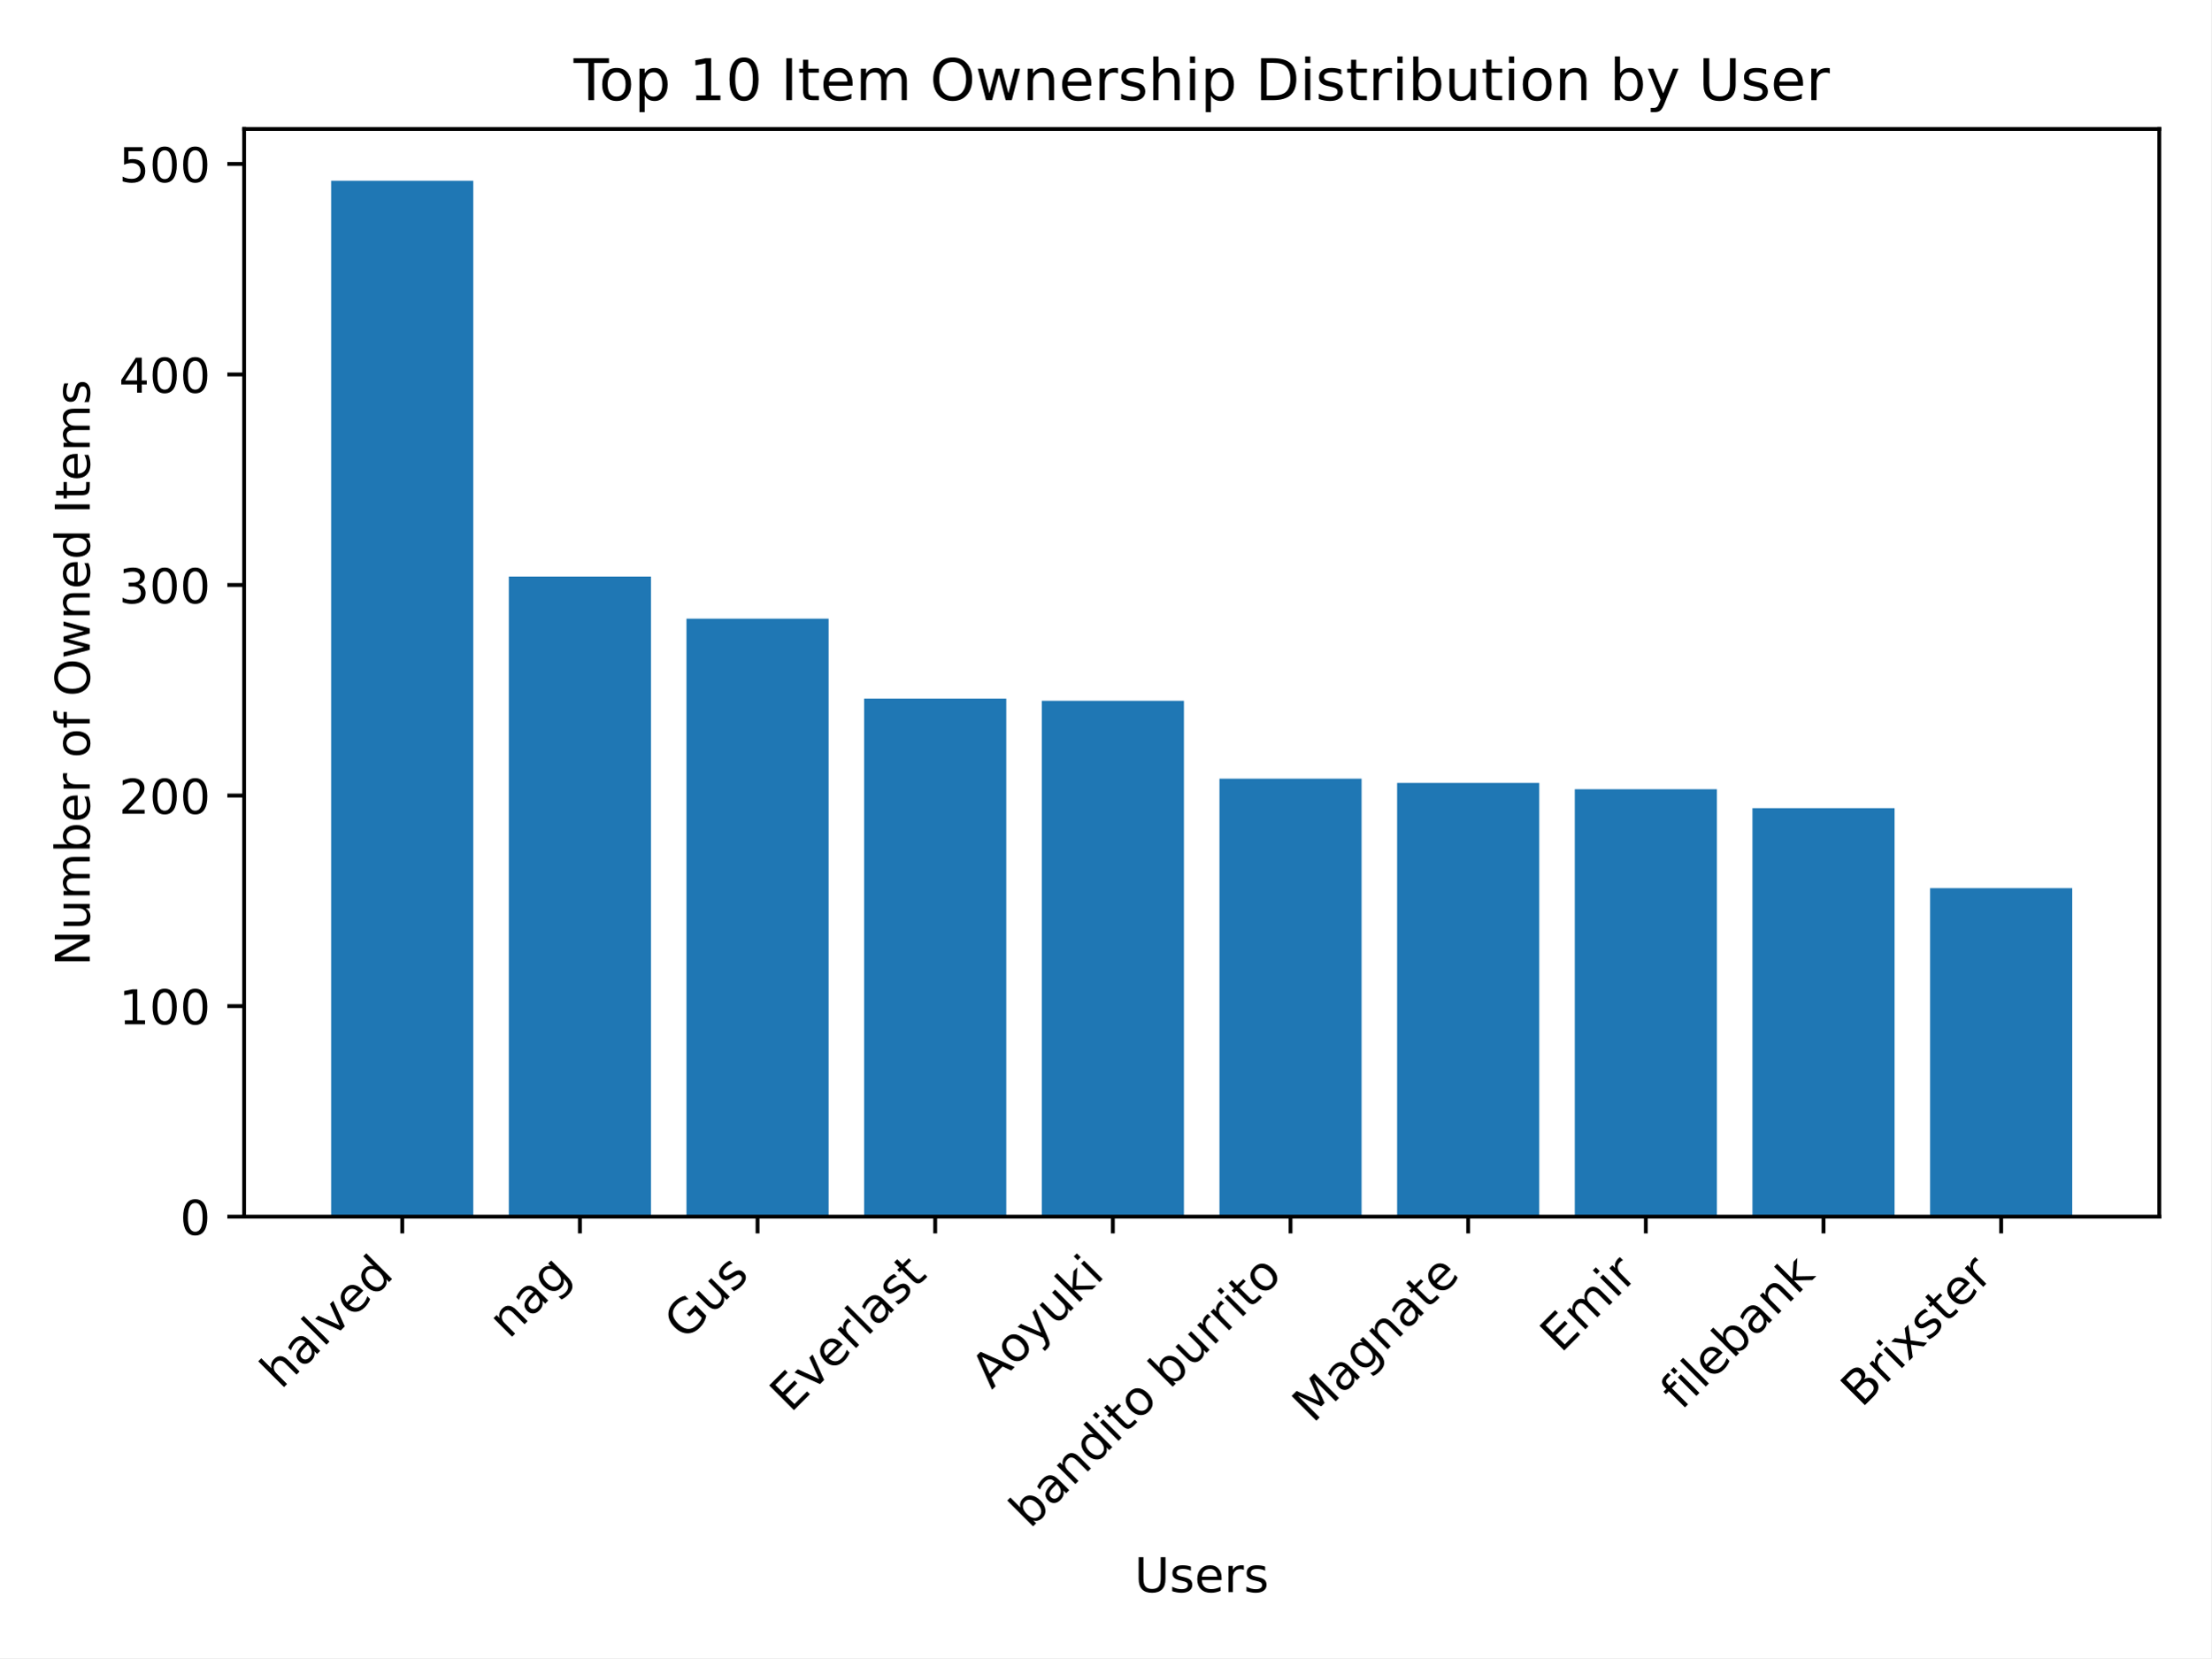
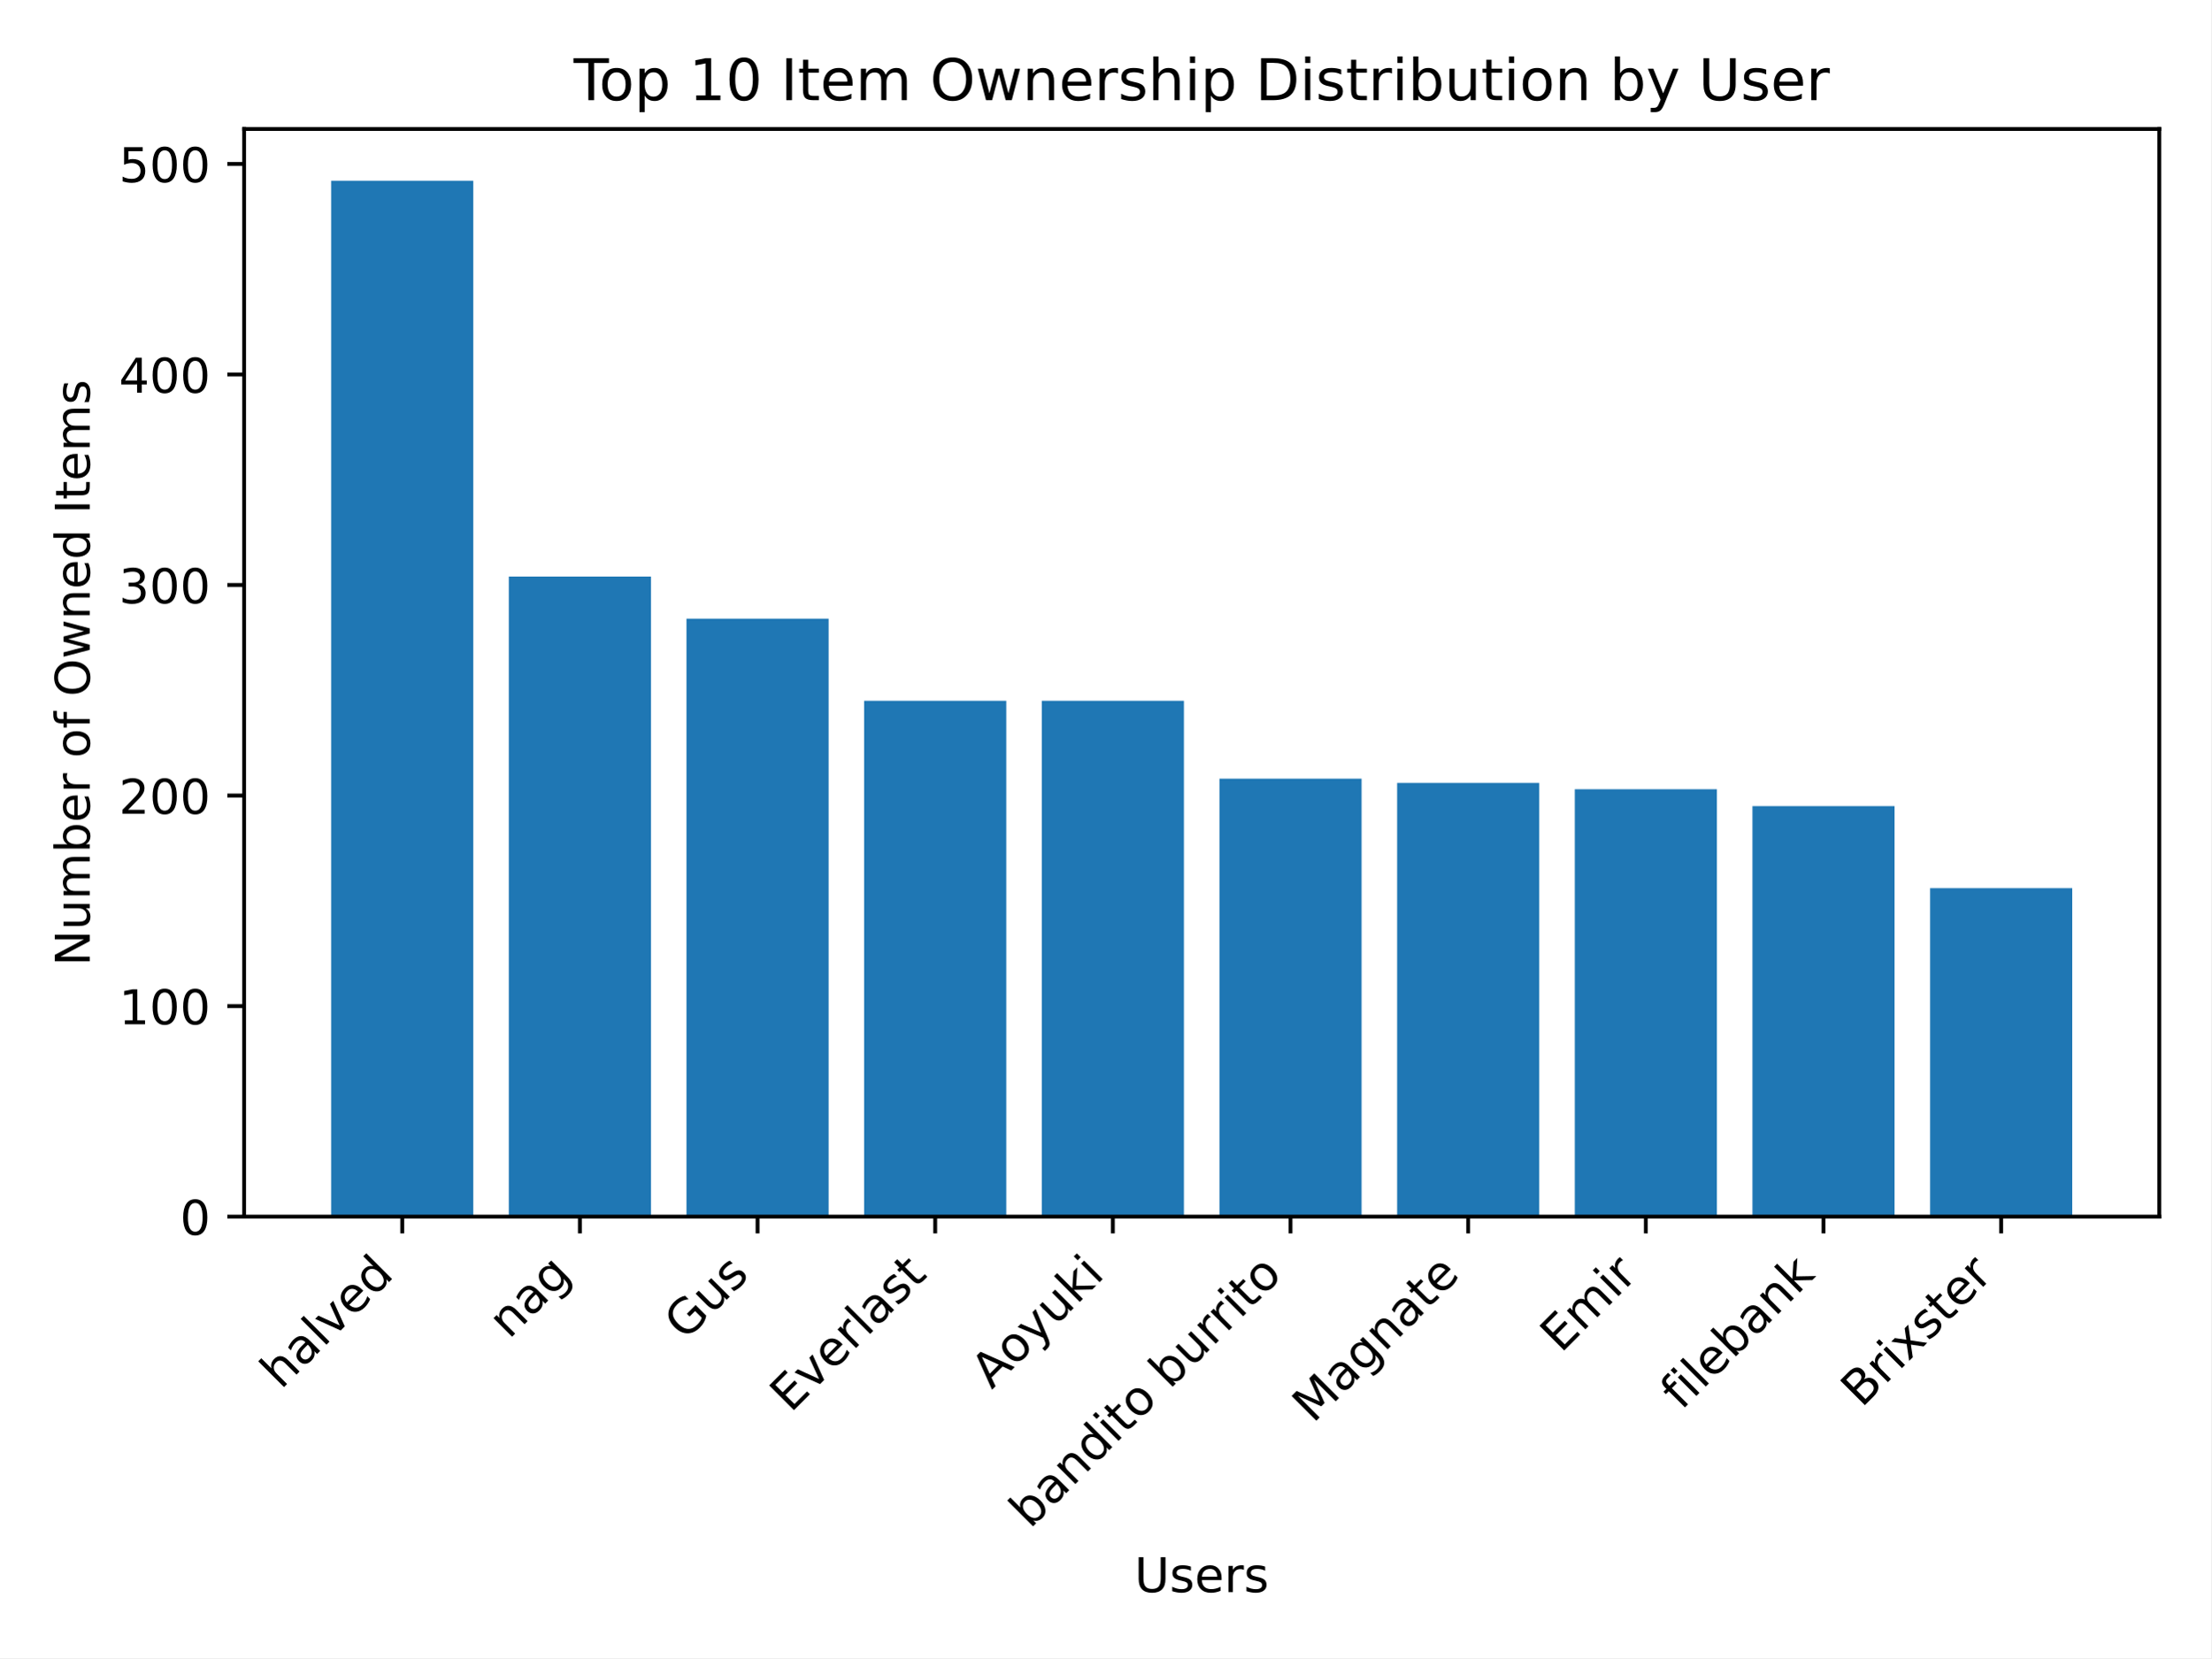
<svg xmlns="http://www.w3.org/2000/svg" xmlns:xlink="http://www.w3.org/1999/xlink" width="460.8pt" height="345.6pt" viewBox="0 0 460.8 345.6" version="1.1">
  <defs>
    <style type="text/css">*{stroke-linejoin: round; stroke-linecap: butt}</style>
  </defs>
  <g id="figure_1">
    <g id="patch_1">
      <path d="M 0 345.6  L 460.8 345.6  L 460.8 0  L 0 0  z " style="fill: #ffffff" />
    </g>
    <g id="axes_1">
      <g id="patch_2">
        <path d="M 50.87 253.581  L 450 253.581  L 450 26.88  L 50.87 26.88  z " style="fill: #ffffff" />
      </g>
      <g id="patch_3">
-         <path d="M 69.012 253.581  L 98.632 253.581  L 98.632 37.675  L 69.012 37.675  z " clip-path="url(#p1b570b63b9)" style="fill: #1f77b4" />
+         <path d="M 69.012 253.581  L 98.632 253.581  L 98.632 37.675  L 69.012 37.675  z " clip-path="url(#pd3a3ca90ad)" style="fill: #1f77b4" />
      </g>
      <g id="patch_4">
-         <path d="M 106.037 253.581  L 135.657 253.581  L 135.657 120.176  L 106.037 120.176  z " clip-path="url(#p1b570b63b9)" style="fill: #1f77b4" />
+         <path d="M 106.037 253.581  L 135.657 253.581  L 135.657 120.176  L 106.037 120.176  z " clip-path="url(#pd3a3ca90ad)" style="fill: #1f77b4" />
      </g>
      <g id="patch_5">
-         <path d="M 143.062 253.581  L 172.682 253.581  L 172.682 128.952  L 143.062 128.952  z " clip-path="url(#p1b570b63b9)" style="fill: #1f77b4" />
+         <path d="M 143.062 253.581  L 172.682 253.581  L 172.682 128.952  L 143.062 128.952  z " clip-path="url(#pd3a3ca90ad)" style="fill: #1f77b4" />
      </g>
      <g id="patch_6">
-         <path d="M 180.087 253.581  L 209.707 253.581  L 209.707 145.628  L 180.087 145.628  z " clip-path="url(#p1b570b63b9)" style="fill: #1f77b4" />
+         <path d="M 180.087 253.581  L 209.707 253.581  L 209.707 146.067  L 180.087 146.067  z " clip-path="url(#pd3a3ca90ad)" style="fill: #1f77b4" />
      </g>
      <g id="patch_7">
-         <path d="M 217.112 253.581  L 246.732 253.581  L 246.732 146.067  L 217.112 146.067  z " clip-path="url(#p1b570b63b9)" style="fill: #1f77b4" />
+         <path d="M 217.112 253.581  L 246.732 253.581  L 246.732 146.067  L 217.112 146.067  z " clip-path="url(#pd3a3ca90ad)" style="fill: #1f77b4" />
      </g>
      <g id="patch_8">
-         <path d="M 254.138 253.581  L 283.758 253.581  L 283.758 162.304  L 254.138 162.304  z " clip-path="url(#p1b570b63b9)" style="fill: #1f77b4" />
+         <path d="M 254.138 253.581  L 283.758 253.581  L 283.758 162.304  L 254.138 162.304  z " clip-path="url(#pd3a3ca90ad)" style="fill: #1f77b4" />
      </g>
      <g id="patch_9">
-         <path d="M 291.163 253.581  L 320.783 253.581  L 320.783 163.181  L 291.163 163.181  z " clip-path="url(#p1b570b63b9)" style="fill: #1f77b4" />
+         <path d="M 291.163 253.581  L 320.783 253.581  L 320.783 163.181  L 291.163 163.181  z " clip-path="url(#pd3a3ca90ad)" style="fill: #1f77b4" />
      </g>
      <g id="patch_10">
-         <path d="M 328.188 253.581  L 357.808 253.581  L 357.808 164.498  L 328.188 164.498  z " clip-path="url(#p1b570b63b9)" style="fill: #1f77b4" />
+         <path d="M 328.188 253.581  L 357.808 253.581  L 357.808 164.498  L 328.188 164.498  z " clip-path="url(#pd3a3ca90ad)" style="fill: #1f77b4" />
      </g>
      <g id="patch_11">
-         <path d="M 365.213 253.581  L 394.833 253.581  L 394.833 168.447  L 365.213 168.447  z " clip-path="url(#p1b570b63b9)" style="fill: #1f77b4" />
+         <path d="M 365.213 253.581  L 394.833 253.581  L 394.833 168.008  L 365.213 168.008  z " clip-path="url(#pd3a3ca90ad)" style="fill: #1f77b4" />
      </g>
      <g id="patch_12">
-         <path d="M 402.238 253.581  L 431.858 253.581  L 431.858 185.123  L 402.238 185.123  z " clip-path="url(#p1b570b63b9)" style="fill: #1f77b4" />
+         <path d="M 402.238 253.581  L 431.858 253.581  L 431.858 185.123  L 402.238 185.123  z " clip-path="url(#pd3a3ca90ad)" style="fill: #1f77b4" />
      </g>
      <g id="matplotlib.axis_1">
        <g id="xtick_1">
          <g id="line2d_1">
            <defs>
-               <path id="m30d36af992" d="M 0 0  L 0 3.5  " style="stroke: #000000; stroke-width: 0.8" />
+               <path id="m5a62464aec" d="M 0 0  L 0 3.5  " style="stroke: #000000; stroke-width: 0.8" />
            </defs>
            <g>
-               <use xlink:href="#m30d36af992" x="83.822" y="253.581" style="stroke: #000000; stroke-width: 0.8" />
+               <use xlink:href="#m5a62464aec" x="83.822" y="253.581" style="stroke: #000000; stroke-width: 0.8" />
            </g>
          </g>
          <g id="text_1">
            <g transform="translate(58.54764 289.7576) rotate(-45) scale(0.1 -0.1)">
              <defs>
                <path id="DejaVuSans-68" d="M 3513 2113  L 3513 0  L 2938 0  L 2938 2094  Q 2938 2591 2744 2837  Q 2550 3084 2163 3084  Q 1697 3084 1428 2787  Q 1159 2491 1159 1978  L 1159 0  L 581 0  L 581 4863  L 1159 4863  L 1159 2956  Q 1366 3272 1645 3428  Q 1925 3584 2291 3584  Q 2894 3584 3203 3211  Q 3513 2838 3513 2113  z " transform="scale(0.015625)" />
                <path id="DejaVuSans-61" d="M 2194 1759  Q 1497 1759 1228 1600  Q 959 1441 959 1056  Q 959 750 1161 570  Q 1363 391 1709 391  Q 2188 391 2477 730  Q 2766 1069 2766 1631  L 2766 1759  L 2194 1759  z M 3341 1997  L 3341 0  L 2766 0  L 2766 531  Q 2569 213 2275 61  Q 1981 -91 1556 -91  Q 1019 -91 701 211  Q 384 513 384 1019  Q 384 1609 779 1909  Q 1175 2209 1959 2209  L 2766 2209  L 2766 2266  Q 2766 2663 2505 2880  Q 2244 3097 1772 3097  Q 1472 3097 1187 3025  Q 903 2953 641 2809  L 641 3341  Q 956 3463 1253 3523  Q 1550 3584 1831 3584  Q 2591 3584 2966 3190  Q 3341 2797 3341 1997  z " transform="scale(0.015625)" />
                <path id="DejaVuSans-6c" d="M 603 4863  L 1178 4863  L 1178 0  L 603 0  L 603 4863  z " transform="scale(0.015625)" />
                <path id="DejaVuSans-76" d="M 191 3500  L 800 3500  L 1894 563  L 2988 3500  L 3597 3500  L 2284 0  L 1503 0  L 191 3500  z " transform="scale(0.015625)" />
                <path id="DejaVuSans-65" d="M 3597 1894  L 3597 1613  L 953 1613  Q 991 1019 1311 708  Q 1631 397 2203 397  Q 2534 397 2845 478  Q 3156 559 3463 722  L 3463 178  Q 3153 47 2828 -22  Q 2503 -91 2169 -91  Q 1331 -91 842 396  Q 353 884 353 1716  Q 353 2575 817 3079  Q 1281 3584 2069 3584  Q 2775 3584 3186 3129  Q 3597 2675 3597 1894  z M 3022 2063  Q 3016 2534 2758 2815  Q 2500 3097 2075 3097  Q 1594 3097 1305 2825  Q 1016 2553 972 2059  L 3022 2063  z " transform="scale(0.015625)" />
                <path id="DejaVuSans-64" d="M 2906 2969  L 2906 4863  L 3481 4863  L 3481 0  L 2906 0  L 2906 525  Q 2725 213 2448 61  Q 2172 -91 1784 -91  Q 1150 -91 751 415  Q 353 922 353 1747  Q 353 2572 751 3078  Q 1150 3584 1784 3584  Q 2172 3584 2448 3432  Q 2725 3281 2906 2969  z M 947 1747  Q 947 1113 1208 752  Q 1469 391 1925 391  Q 2381 391 2643 752  Q 2906 1113 2906 1747  Q 2906 2381 2643 2742  Q 2381 3103 1925 3103  Q 1469 3103 1208 2742  Q 947 2381 947 1747  z " transform="scale(0.015625)" />
              </defs>
              <use xlink:href="#DejaVuSans-68" />
              <use xlink:href="#DejaVuSans-61" transform="translate(63.37891 0)" />
              <use xlink:href="#DejaVuSans-6c" transform="translate(124.6582 0)" />
              <use xlink:href="#DejaVuSans-76" transform="translate(152.4414 0)" />
              <use xlink:href="#DejaVuSans-65" transform="translate(211.6211 0)" />
              <use xlink:href="#DejaVuSans-64" transform="translate(273.1445 0)" />
            </g>
          </g>
        </g>
        <g id="xtick_2">
          <g id="line2d_2">
            <g>
-               <use xlink:href="#m30d36af992" x="120.847" y="253.581" style="stroke: #000000; stroke-width: 0.8" />
+               <use xlink:href="#m5a62464aec" x="120.847" y="253.581" style="stroke: #000000; stroke-width: 0.8" />
            </g>
          </g>
          <g id="text_2">
            <g transform="translate(106.0732 279.257) rotate(-45) scale(0.1 -0.1)">
              <defs>
                <path id="DejaVuSans-6e" d="M 3513 2113  L 3513 0  L 2938 0  L 2938 2094  Q 2938 2591 2744 2837  Q 2550 3084 2163 3084  Q 1697 3084 1428 2787  Q 1159 2491 1159 1978  L 1159 0  L 581 0  L 581 3500  L 1159 3500  L 1159 2956  Q 1366 3272 1645 3428  Q 1925 3584 2291 3584  Q 2894 3584 3203 3211  Q 3513 2838 3513 2113  z " transform="scale(0.015625)" />
                <path id="DejaVuSans-67" d="M 2906 1791  Q 2906 2416 2648 2759  Q 2391 3103 1925 3103  Q 1463 3103 1205 2759  Q 947 2416 947 1791  Q 947 1169 1205 825  Q 1463 481 1925 481  Q 2391 481 2648 825  Q 2906 1169 2906 1791  z M 3481 434  Q 3481 -459 3084 -895  Q 2688 -1331 1869 -1331  Q 1566 -1331 1297 -1286  Q 1028 -1241 775 -1147  L 775 -588  Q 1028 -725 1275 -790  Q 1522 -856 1778 -856  Q 2344 -856 2625 -561  Q 2906 -266 2906 331  L 2906 616  Q 2728 306 2450 153  Q 2172 0 1784 0  Q 1141 0 747 490  Q 353 981 353 1791  Q 353 2603 747 3093  Q 1141 3584 1784 3584  Q 2172 3584 2450 3431  Q 2728 3278 2906 2969  L 2906 3500  L 3481 3500  L 3481 434  z " transform="scale(0.015625)" />
              </defs>
              <use xlink:href="#DejaVuSans-6e" />
              <use xlink:href="#DejaVuSans-61" transform="translate(63.37891 0)" />
              <use xlink:href="#DejaVuSans-67" transform="translate(124.6582 0)" />
            </g>
          </g>
        </g>
        <g id="xtick_3">
          <g id="line2d_3">
            <g>
-               <use xlink:href="#m30d36af992" x="157.872" y="253.581" style="stroke: #000000; stroke-width: 0.8" />
+               <use xlink:href="#m5a62464aec" x="157.872" y="253.581" style="stroke: #000000; stroke-width: 0.8" />
            </g>
          </g>
          <g id="text_3">
            <g transform="translate(142.758 279.5973) rotate(-45) scale(0.1 -0.1)">
              <defs>
                <path id="DejaVuSans-47" d="M 3809 666  L 3809 1919  L 2778 1919  L 2778 2438  L 4434 2438  L 4434 434  Q 4069 175 3628 42  Q 3188 -91 2688 -91  Q 1594 -91 976 548  Q 359 1188 359 2328  Q 359 3472 976 4111  Q 1594 4750 2688 4750  Q 3144 4750 3555 4637  Q 3966 4525 4313 4306  L 4313 3634  Q 3963 3931 3569 4081  Q 3175 4231 2741 4231  Q 1884 4231 1454 3753  Q 1025 3275 1025 2328  Q 1025 1384 1454 906  Q 1884 428 2741 428  Q 3075 428 3337 486  Q 3600 544 3809 666  z " transform="scale(0.015625)" />
                <path id="DejaVuSans-75" d="M 544 1381  L 544 3500  L 1119 3500  L 1119 1403  Q 1119 906 1312 657  Q 1506 409 1894 409  Q 2359 409 2629 706  Q 2900 1003 2900 1516  L 2900 3500  L 3475 3500  L 3475 0  L 2900 0  L 2900 538  Q 2691 219 2414 64  Q 2138 -91 1772 -91  Q 1169 -91 856 284  Q 544 659 544 1381  z M 1991 3584  L 1991 3584  z " transform="scale(0.015625)" />
                <path id="DejaVuSans-73" d="M 2834 3397  L 2834 2853  Q 2591 2978 2328 3040  Q 2066 3103 1784 3103  Q 1356 3103 1142 2972  Q 928 2841 928 2578  Q 928 2378 1081 2264  Q 1234 2150 1697 2047  L 1894 2003  Q 2506 1872 2764 1633  Q 3022 1394 3022 966  Q 3022 478 2636 193  Q 2250 -91 1575 -91  Q 1294 -91 989 -36  Q 684 19 347 128  L 347 722  Q 666 556 975 473  Q 1284 391 1588 391  Q 1994 391 2212 530  Q 2431 669 2431 922  Q 2431 1156 2273 1281  Q 2116 1406 1581 1522  L 1381 1569  Q 847 1681 609 1914  Q 372 2147 372 2553  Q 372 3047 722 3315  Q 1072 3584 1716 3584  Q 2034 3584 2315 3537  Q 2597 3491 2834 3397  z " transform="scale(0.015625)" />
              </defs>
              <use xlink:href="#DejaVuSans-47" />
              <use xlink:href="#DejaVuSans-75" transform="translate(77.49023 0)" />
              <use xlink:href="#DejaVuSans-73" transform="translate(140.8691 0)" />
            </g>
          </g>
        </g>
        <g id="xtick_4">
          <g id="line2d_4">
            <g>
-               <use xlink:href="#m30d36af992" x="194.897" y="253.581" style="stroke: #000000; stroke-width: 0.8" />
+               <use xlink:href="#m5a62464aec" x="194.897" y="253.581" style="stroke: #000000; stroke-width: 0.8" />
            </g>
          </g>
          <g id="text_4">
            <g transform="translate(164.7625 294.6178) rotate(-45) scale(0.1 -0.1)">
              <defs>
                <path id="DejaVuSans-45" d="M 628 4666  L 3578 4666  L 3578 4134  L 1259 4134  L 1259 2753  L 3481 2753  L 3481 2222  L 1259 2222  L 1259 531  L 3634 531  L 3634 0  L 628 0  L 628 4666  z " transform="scale(0.015625)" />
                <path id="DejaVuSans-72" d="M 2631 2963  Q 2534 3019 2420 3045  Q 2306 3072 2169 3072  Q 1681 3072 1420 2755  Q 1159 2438 1159 1844  L 1159 0  L 581 0  L 581 3500  L 1159 3500  L 1159 2956  Q 1341 3275 1631 3429  Q 1922 3584 2338 3584  Q 2397 3584 2469 3576  Q 2541 3569 2628 3553  L 2631 2963  z " transform="scale(0.015625)" />
                <path id="DejaVuSans-74" d="M 1172 4494  L 1172 3500  L 2356 3500  L 2356 3053  L 1172 3053  L 1172 1153  Q 1172 725 1289 603  Q 1406 481 1766 481  L 2356 481  L 2356 0  L 1766 0  Q 1100 0 847 248  Q 594 497 594 1153  L 594 3053  L 172 3053  L 172 3500  L 594 3500  L 594 4494  L 1172 4494  z " transform="scale(0.015625)" />
              </defs>
              <use xlink:href="#DejaVuSans-45" />
              <use xlink:href="#DejaVuSans-76" transform="translate(63.18359 0)" />
              <use xlink:href="#DejaVuSans-65" transform="translate(122.3633 0)" />
              <use xlink:href="#DejaVuSans-72" transform="translate(183.8867 0)" />
              <use xlink:href="#DejaVuSans-6c" transform="translate(225 0)" />
              <use xlink:href="#DejaVuSans-61" transform="translate(252.7832 0)" />
              <use xlink:href="#DejaVuSans-73" transform="translate(314.0625 0)" />
              <use xlink:href="#DejaVuSans-74" transform="translate(366.1621 0)" />
            </g>
          </g>
        </g>
        <g id="xtick_5">
          <g id="line2d_5">
            <g>
-               <use xlink:href="#m30d36af992" x="231.922" y="253.581" style="stroke: #000000; stroke-width: 0.8" />
+               <use xlink:href="#m5a62464aec" x="231.922" y="253.581" style="stroke: #000000; stroke-width: 0.8" />
            </g>
          </g>
          <g id="text_5">
            <g transform="translate(206.6865 289.7189) rotate(-45) scale(0.1 -0.1)">
              <defs>
                <path id="DejaVuSans-41" d="M 2188 4044  L 1331 1722  L 3047 1722  L 2188 4044  z M 1831 4666  L 2547 4666  L 4325 0  L 3669 0  L 3244 1197  L 1141 1197  L 716 0  L 50 0  L 1831 4666  z " transform="scale(0.015625)" />
                <path id="DejaVuSans-6f" d="M 1959 3097  Q 1497 3097 1228 2736  Q 959 2375 959 1747  Q 959 1119 1226 758  Q 1494 397 1959 397  Q 2419 397 2687 759  Q 2956 1122 2956 1747  Q 2956 2369 2687 2733  Q 2419 3097 1959 3097  z M 1959 3584  Q 2709 3584 3137 3096  Q 3566 2609 3566 1747  Q 3566 888 3137 398  Q 2709 -91 1959 -91  Q 1206 -91 779 398  Q 353 888 353 1747  Q 353 2609 779 3096  Q 1206 3584 1959 3584  z " transform="scale(0.015625)" />
                <path id="DejaVuSans-79" d="M 2059 -325  Q 1816 -950 1584 -1140  Q 1353 -1331 966 -1331  L 506 -1331  L 506 -850  L 844 -850  Q 1081 -850 1212 -737  Q 1344 -625 1503 -206  L 1606 56  L 191 3500  L 800 3500  L 1894 763  L 2988 3500  L 3597 3500  L 2059 -325  z " transform="scale(0.015625)" />
                <path id="DejaVuSans-6b" d="M 581 4863  L 1159 4863  L 1159 1991  L 2875 3500  L 3609 3500  L 1753 1863  L 3688 0  L 2938 0  L 1159 1709  L 1159 0  L 581 0  L 581 4863  z " transform="scale(0.015625)" />
                <path id="DejaVuSans-69" d="M 603 3500  L 1178 3500  L 1178 0  L 603 0  L 603 3500  z M 603 4863  L 1178 4863  L 1178 4134  L 603 4134  L 603 4863  z " transform="scale(0.015625)" />
              </defs>
              <use xlink:href="#DejaVuSans-41" />
              <use xlink:href="#DejaVuSans-6f" transform="translate(66.6582 0)" />
              <use xlink:href="#DejaVuSans-79" transform="translate(127.8398 0)" />
              <use xlink:href="#DejaVuSans-75" transform="translate(187.0195 0)" />
              <use xlink:href="#DejaVuSans-6b" transform="translate(250.3984 0)" />
              <use xlink:href="#DejaVuSans-69" transform="translate(308.3086 0)" />
            </g>
          </g>
        </g>
        <g id="xtick_6">
          <g id="line2d_6">
            <g>
-               <use xlink:href="#m30d36af992" x="268.948" y="253.581" style="stroke: #000000; stroke-width: 0.8" />
+               <use xlink:href="#m5a62464aec" x="268.948" y="253.581" style="stroke: #000000; stroke-width: 0.8" />
            </g>
          </g>
          <g id="text_6">
            <g transform="translate(214.6506 318.7799) rotate(-45) scale(0.1 -0.1)">
              <defs>
                <path id="DejaVuSans-62" d="M 3116 1747  Q 3116 2381 2855 2742  Q 2594 3103 2138 3103  Q 1681 3103 1420 2742  Q 1159 2381 1159 1747  Q 1159 1113 1420 752  Q 1681 391 2138 391  Q 2594 391 2855 752  Q 3116 1113 3116 1747  z M 1159 2969  Q 1341 3281 1617 3432  Q 1894 3584 2278 3584  Q 2916 3584 3314 3078  Q 3713 2572 3713 1747  Q 3713 922 3314 415  Q 2916 -91 2278 -91  Q 1894 -91 1617 61  Q 1341 213 1159 525  L 1159 0  L 581 0  L 581 4863  L 1159 4863  L 1159 2969  z " transform="scale(0.015625)" />
                <path id="DejaVuSans-20" transform="scale(0.015625)" />
              </defs>
              <use xlink:href="#DejaVuSans-62" />
              <use xlink:href="#DejaVuSans-61" transform="translate(63.47656 0)" />
              <use xlink:href="#DejaVuSans-6e" transform="translate(124.7559 0)" />
              <use xlink:href="#DejaVuSans-64" transform="translate(188.1348 0)" />
              <use xlink:href="#DejaVuSans-69" transform="translate(251.6113 0)" />
              <use xlink:href="#DejaVuSans-74" transform="translate(279.3945 0)" />
              <use xlink:href="#DejaVuSans-6f" transform="translate(318.6035 0)" />
              <use xlink:href="#DejaVuSans-20" transform="translate(379.7852 0)" />
              <use xlink:href="#DejaVuSans-62" transform="translate(411.5723 0)" />
              <use xlink:href="#DejaVuSans-75" transform="translate(475.0488 0)" />
              <use xlink:href="#DejaVuSans-72" transform="translate(538.4277 0)" />
              <use xlink:href="#DejaVuSans-72" transform="translate(577.791 0)" />
              <use xlink:href="#DejaVuSans-69" transform="translate(618.9043 0)" />
              <use xlink:href="#DejaVuSans-74" transform="translate(646.6875 0)" />
              <use xlink:href="#DejaVuSans-6f" transform="translate(685.8965 0)" />
            </g>
          </g>
        </g>
        <g id="xtick_7">
          <g id="line2d_7">
            <g>
-               <use xlink:href="#m30d36af992" x="305.973" y="253.581" style="stroke: #000000; stroke-width: 0.8" />
+               <use xlink:href="#m5a62464aec" x="305.973" y="253.581" style="stroke: #000000; stroke-width: 0.8" />
            </g>
          </g>
          <g id="text_7">
            <g transform="translate(273.6412 296.8143) rotate(-45) scale(0.1 -0.1)">
              <defs>
                <path id="DejaVuSans-4d" d="M 628 4666  L 1569 4666  L 2759 1491  L 3956 4666  L 4897 4666  L 4897 0  L 4281 0  L 4281 4097  L 3078 897  L 2444 897  L 1241 4097  L 1241 0  L 628 0  L 628 4666  z " transform="scale(0.015625)" />
              </defs>
              <use xlink:href="#DejaVuSans-4d" />
              <use xlink:href="#DejaVuSans-61" transform="translate(86.2793 0)" />
              <use xlink:href="#DejaVuSans-67" transform="translate(147.5586 0)" />
              <use xlink:href="#DejaVuSans-6e" transform="translate(211.0352 0)" />
              <use xlink:href="#DejaVuSans-61" transform="translate(274.4141 0)" />
              <use xlink:href="#DejaVuSans-74" transform="translate(335.6934 0)" />
              <use xlink:href="#DejaVuSans-65" transform="translate(374.9023 0)" />
            </g>
          </g>
        </g>
        <g id="xtick_8">
          <g id="line2d_8">
            <g>
-               <use xlink:href="#m30d36af992" x="342.998" y="253.581" style="stroke: #000000; stroke-width: 0.8" />
+               <use xlink:href="#m5a62464aec" x="342.998" y="253.581" style="stroke: #000000; stroke-width: 0.8" />
            </g>
          </g>
          <g id="text_8">
            <g transform="translate(325.3001 282.1805) rotate(-45) scale(0.1 -0.1)">
              <defs>
                <path id="DejaVuSans-6d" d="M 3328 2828  Q 3544 3216 3844 3400  Q 4144 3584 4550 3584  Q 5097 3584 5394 3201  Q 5691 2819 5691 2113  L 5691 0  L 5113 0  L 5113 2094  Q 5113 2597 4934 2840  Q 4756 3084 4391 3084  Q 3944 3084 3684 2787  Q 3425 2491 3425 1978  L 3425 0  L 2847 0  L 2847 2094  Q 2847 2600 2669 2842  Q 2491 3084 2119 3084  Q 1678 3084 1418 2786  Q 1159 2488 1159 1978  L 1159 0  L 581 0  L 581 3500  L 1159 3500  L 1159 2956  Q 1356 3278 1631 3431  Q 1906 3584 2284 3584  Q 2666 3584 2933 3390  Q 3200 3197 3328 2828  z " transform="scale(0.015625)" />
              </defs>
              <use xlink:href="#DejaVuSans-45" />
              <use xlink:href="#DejaVuSans-6d" transform="translate(63.18359 0)" />
              <use xlink:href="#DejaVuSans-69" transform="translate(160.5957 0)" />
              <use xlink:href="#DejaVuSans-72" transform="translate(188.3789 0)" />
            </g>
          </g>
        </g>
        <g id="xtick_9">
          <g id="line2d_9">
            <g>
-               <use xlink:href="#m30d36af992" x="380.023" y="253.581" style="stroke: #000000; stroke-width: 0.8" />
+               <use xlink:href="#m5a62464aec" x="380.023" y="253.581" style="stroke: #000000; stroke-width: 0.8" />
            </g>
          </g>
          <g id="text_9">
            <g transform="translate(350.3849 294.1206) rotate(-45) scale(0.1 -0.1)">
              <defs>
                <path id="DejaVuSans-66" d="M 2375 4863  L 2375 4384  L 1825 4384  Q 1516 4384 1395 4259  Q 1275 4134 1275 3809  L 1275 3500  L 2222 3500  L 2222 3053  L 1275 3053  L 1275 0  L 697 0  L 697 3053  L 147 3053  L 147 3500  L 697 3500  L 697 3744  Q 697 4328 969 4595  Q 1241 4863 1831 4863  L 2375 4863  z " transform="scale(0.015625)" />
              </defs>
              <use xlink:href="#DejaVuSans-66" />
              <use xlink:href="#DejaVuSans-69" transform="translate(35.20508 0)" />
              <use xlink:href="#DejaVuSans-6c" transform="translate(62.98828 0)" />
              <use xlink:href="#DejaVuSans-65" transform="translate(90.77148 0)" />
              <use xlink:href="#DejaVuSans-62" transform="translate(152.2949 0)" />
              <use xlink:href="#DejaVuSans-61" transform="translate(215.7715 0)" />
              <use xlink:href="#DejaVuSans-6e" transform="translate(277.0508 0)" />
              <use xlink:href="#DejaVuSans-6b" transform="translate(340.4297 0)" />
            </g>
          </g>
        </g>
        <g id="xtick_10">
          <g id="line2d_10">
            <g>
-               <use xlink:href="#m30d36af992" x="417.048" y="253.581" style="stroke: #000000; stroke-width: 0.8" />
+               <use xlink:href="#m5a62464aec" x="417.048" y="253.581" style="stroke: #000000; stroke-width: 0.8" />
            </g>
          </g>
          <g id="text_10">
            <g transform="translate(387.9558 293.5748) rotate(-45) scale(0.1 -0.1)">
              <defs>
                <path id="DejaVuSans-42" d="M 1259 2228  L 1259 519  L 2272 519  Q 2781 519 3026 730  Q 3272 941 3272 1375  Q 3272 1813 3026 2020  Q 2781 2228 2272 2228  L 1259 2228  z M 1259 4147  L 1259 2741  L 2194 2741  Q 2656 2741 2882 2914  Q 3109 3088 3109 3444  Q 3109 3797 2882 3972  Q 2656 4147 2194 4147  L 1259 4147  z M 628 4666  L 2241 4666  Q 2963 4666 3353 4366  Q 3744 4066 3744 3513  Q 3744 3084 3544 2831  Q 3344 2578 2956 2516  Q 3422 2416 3680 2098  Q 3938 1781 3938 1306  Q 3938 681 3513 340  Q 3088 0 2303 0  L 628 0  L 628 4666  z " transform="scale(0.015625)" />
                <path id="DejaVuSans-78" d="M 3513 3500  L 2247 1797  L 3578 0  L 2900 0  L 1881 1375  L 863 0  L 184 0  L 1544 1831  L 300 3500  L 978 3500  L 1906 2253  L 2834 3500  L 3513 3500  z " transform="scale(0.015625)" />
              </defs>
              <use xlink:href="#DejaVuSans-42" />
              <use xlink:href="#DejaVuSans-72" transform="translate(68.60352 0)" />
              <use xlink:href="#DejaVuSans-69" transform="translate(109.7168 0)" />
              <use xlink:href="#DejaVuSans-78" transform="translate(137.5 0)" />
              <use xlink:href="#DejaVuSans-73" transform="translate(196.6797 0)" />
              <use xlink:href="#DejaVuSans-74" transform="translate(248.7793 0)" />
              <use xlink:href="#DejaVuSans-65" transform="translate(287.9883 0)" />
              <use xlink:href="#DejaVuSans-72" transform="translate(349.5117 0)" />
            </g>
          </g>
        </g>
        <g id="text_11">
          <g transform="translate(236.4342 331.8489) scale(0.1 -0.1)">
            <defs>
              <path id="DejaVuSans-55" d="M 556 4666  L 1191 4666  L 1191 1831  Q 1191 1081 1462 751  Q 1734 422 2344 422  Q 2950 422 3222 751  Q 3494 1081 3494 1831  L 3494 4666  L 4128 4666  L 4128 1753  Q 4128 841 3676 375  Q 3225 -91 2344 -91  Q 1459 -91 1007 375  Q 556 841 556 1753  L 556 4666  z " transform="scale(0.015625)" />
            </defs>
            <use xlink:href="#DejaVuSans-55" />
            <use xlink:href="#DejaVuSans-73" transform="translate(73.19336 0)" />
            <use xlink:href="#DejaVuSans-65" transform="translate(125.293 0)" />
            <use xlink:href="#DejaVuSans-72" transform="translate(186.8164 0)" />
            <use xlink:href="#DejaVuSans-73" transform="translate(227.9297 0)" />
          </g>
        </g>
      </g>
      <g id="matplotlib.axis_2">
        <g id="ytick_1">
          <g id="line2d_11">
            <defs>
-               <path id="m2d91956c41" d="M 0 0  L -3.5 0  " style="stroke: #000000; stroke-width: 0.8" />
+               <path id="m2203be13aa" d="M 0 0  L -3.5 0  " style="stroke: #000000; stroke-width: 0.8" />
            </defs>
            <g>
-               <use xlink:href="#m2d91956c41" x="50.87" y="253.581" style="stroke: #000000; stroke-width: 0.8" />
+               <use xlink:href="#m2203be13aa" x="50.87" y="253.581" style="stroke: #000000; stroke-width: 0.8" />
            </g>
          </g>
          <g id="text_12">
            <g transform="translate(37.5075 257.3798) scale(0.1 -0.1)">
              <defs>
                <path id="DejaVuSans-30" d="M 2034 4250  Q 1547 4250 1301 3770  Q 1056 3291 1056 2328  Q 1056 1369 1301 889  Q 1547 409 2034 409  Q 2525 409 2770 889  Q 3016 1369 3016 2328  Q 3016 3291 2770 3770  Q 2525 4250 2034 4250  z M 2034 4750  Q 2819 4750 3233 4129  Q 3647 3509 3647 2328  Q 3647 1150 3233 529  Q 2819 -91 2034 -91  Q 1250 -91 836 529  Q 422 1150 422 2328  Q 422 3509 836 4129  Q 1250 4750 2034 4750  z " transform="scale(0.015625)" />
              </defs>
              <use xlink:href="#DejaVuSans-30" />
            </g>
          </g>
        </g>
        <g id="ytick_2">
          <g id="line2d_12">
            <g>
-               <use xlink:href="#m2d91956c41" x="50.87" y="209.697" style="stroke: #000000; stroke-width: 0.8" />
+               <use xlink:href="#m2203be13aa" x="50.87" y="209.697" style="stroke: #000000; stroke-width: 0.8" />
            </g>
          </g>
          <g id="text_13">
            <g transform="translate(24.7825 213.4966) scale(0.1 -0.1)">
              <defs>
                <path id="DejaVuSans-31" d="M 794 531  L 1825 531  L 1825 4091  L 703 3866  L 703 4441  L 1819 4666  L 2450 4666  L 2450 531  L 3481 531  L 3481 0  L 794 0  L 794 531  z " transform="scale(0.015625)" />
              </defs>
              <use xlink:href="#DejaVuSans-31" />
              <use xlink:href="#DejaVuSans-30" transform="translate(63.62305 0)" />
              <use xlink:href="#DejaVuSans-30" transform="translate(127.2461 0)" />
            </g>
          </g>
        </g>
        <g id="ytick_3">
          <g id="line2d_13">
            <g>
-               <use xlink:href="#m2d91956c41" x="50.87" y="165.814" style="stroke: #000000; stroke-width: 0.8" />
+               <use xlink:href="#m2203be13aa" x="50.87" y="165.814" style="stroke: #000000; stroke-width: 0.8" />
            </g>
          </g>
          <g id="text_14">
            <g transform="translate(24.7825 169.6134) scale(0.1 -0.1)">
              <defs>
                <path id="DejaVuSans-32" d="M 1228 531  L 3431 531  L 3431 0  L 469 0  L 469 531  Q 828 903 1448 1529  Q 2069 2156 2228 2338  Q 2531 2678 2651 2914  Q 2772 3150 2772 3378  Q 2772 3750 2511 3984  Q 2250 4219 1831 4219  Q 1534 4219 1204 4116  Q 875 4013 500 3803  L 500 4441  Q 881 4594 1212 4672  Q 1544 4750 1819 4750  Q 2544 4750 2975 4387  Q 3406 4025 3406 3419  Q 3406 3131 3298 2873  Q 3191 2616 2906 2266  Q 2828 2175 2409 1742  Q 1991 1309 1228 531  z " transform="scale(0.015625)" />
              </defs>
              <use xlink:href="#DejaVuSans-32" />
              <use xlink:href="#DejaVuSans-30" transform="translate(63.62305 0)" />
              <use xlink:href="#DejaVuSans-30" transform="translate(127.2461 0)" />
            </g>
          </g>
        </g>
        <g id="ytick_4">
          <g id="line2d_14">
            <g>
-               <use xlink:href="#m2d91956c41" x="50.87" y="121.931" style="stroke: #000000; stroke-width: 0.8" />
+               <use xlink:href="#m2203be13aa" x="50.87" y="121.931" style="stroke: #000000; stroke-width: 0.8" />
            </g>
          </g>
          <g id="text_15">
            <g transform="translate(24.7825 125.7302) scale(0.1 -0.1)">
              <defs>
                <path id="DejaVuSans-33" d="M 2597 2516  Q 3050 2419 3304 2112  Q 3559 1806 3559 1356  Q 3559 666 3084 287  Q 2609 -91 1734 -91  Q 1441 -91 1130 -33  Q 819 25 488 141  L 488 750  Q 750 597 1062 519  Q 1375 441 1716 441  Q 2309 441 2620 675  Q 2931 909 2931 1356  Q 2931 1769 2642 2001  Q 2353 2234 1838 2234  L 1294 2234  L 1294 2753  L 1863 2753  Q 2328 2753 2575 2939  Q 2822 3125 2822 3475  Q 2822 3834 2567 4026  Q 2313 4219 1838 4219  Q 1578 4219 1281 4162  Q 984 4106 628 3988  L 628 4550  Q 988 4650 1302 4700  Q 1616 4750 1894 4750  Q 2613 4750 3031 4423  Q 3450 4097 3450 3541  Q 3450 3153 3228 2886  Q 3006 2619 2597 2516  z " transform="scale(0.015625)" />
              </defs>
              <use xlink:href="#DejaVuSans-33" />
              <use xlink:href="#DejaVuSans-30" transform="translate(63.62305 0)" />
              <use xlink:href="#DejaVuSans-30" transform="translate(127.2461 0)" />
            </g>
          </g>
        </g>
        <g id="ytick_5">
          <g id="line2d_15">
            <g>
-               <use xlink:href="#m2d91956c41" x="50.87" y="78.048" style="stroke: #000000; stroke-width: 0.8" />
+               <use xlink:href="#m2203be13aa" x="50.87" y="78.048" style="stroke: #000000; stroke-width: 0.8" />
            </g>
          </g>
          <g id="text_16">
            <g transform="translate(24.7825 81.84702) scale(0.1 -0.1)">
              <defs>
                <path id="DejaVuSans-34" d="M 2419 4116  L 825 1625  L 2419 1625  L 2419 4116  z M 2253 4666  L 3047 4666  L 3047 1625  L 3713 1625  L 3713 1100  L 3047 1100  L 3047 0  L 2419 0  L 2419 1100  L 313 1100  L 313 1709  L 2253 4666  z " transform="scale(0.015625)" />
              </defs>
              <use xlink:href="#DejaVuSans-34" />
              <use xlink:href="#DejaVuSans-30" transform="translate(63.62305 0)" />
              <use xlink:href="#DejaVuSans-30" transform="translate(127.2461 0)" />
            </g>
          </g>
        </g>
        <g id="ytick_6">
          <g id="line2d_16">
            <g>
-               <use xlink:href="#m2d91956c41" x="50.87" y="34.165" style="stroke: #000000; stroke-width: 0.8" />
+               <use xlink:href="#m2203be13aa" x="50.87" y="34.165" style="stroke: #000000; stroke-width: 0.8" />
            </g>
          </g>
          <g id="text_17">
            <g transform="translate(24.7825 37.96383) scale(0.1 -0.1)">
              <defs>
                <path id="DejaVuSans-35" d="M 691 4666  L 3169 4666  L 3169 4134  L 1269 4134  L 1269 2991  Q 1406 3038 1543 3061  Q 1681 3084 1819 3084  Q 2600 3084 3056 2656  Q 3513 2228 3513 1497  Q 3513 744 3044 326  Q 2575 -91 1722 -91  Q 1428 -91 1123 -41  Q 819 9 494 109  L 494 744  Q 775 591 1075 516  Q 1375 441 1709 441  Q 2250 441 2565 725  Q 2881 1009 2881 1497  Q 2881 1984 2565 2268  Q 2250 2553 1709 2553  Q 1456 2553 1204 2497  Q 953 2441 691 2322  L 691 4666  z " transform="scale(0.015625)" />
              </defs>
              <use xlink:href="#DejaVuSans-35" />
              <use xlink:href="#DejaVuSans-30" transform="translate(63.62305 0)" />
              <use xlink:href="#DejaVuSans-30" transform="translate(127.2461 0)" />
            </g>
          </g>
        </g>
        <g id="text_18">
          <g transform="translate(18.70281 201.3342) rotate(-90) scale(0.1 -0.1)">
            <defs>
              <path id="DejaVuSans-4e" d="M 628 4666  L 1478 4666  L 3547 763  L 3547 4666  L 4159 4666  L 4159 0  L 3309 0  L 1241 3903  L 1241 0  L 628 0  L 628 4666  z " transform="scale(0.015625)" />
              <path id="DejaVuSans-4f" d="M 2522 4238  Q 1834 4238 1429 3725  Q 1025 3213 1025 2328  Q 1025 1447 1429 934  Q 1834 422 2522 422  Q 3209 422 3611 934  Q 4013 1447 4013 2328  Q 4013 3213 3611 3725  Q 3209 4238 2522 4238  z M 2522 4750  Q 3503 4750 4090 4092  Q 4678 3434 4678 2328  Q 4678 1225 4090 567  Q 3503 -91 2522 -91  Q 1538 -91 948 565  Q 359 1222 359 2328  Q 359 3434 948 4092  Q 1538 4750 2522 4750  z " transform="scale(0.015625)" />
              <path id="DejaVuSans-77" d="M 269 3500  L 844 3500  L 1563 769  L 2278 3500  L 2956 3500  L 3675 769  L 4391 3500  L 4966 3500  L 4050 0  L 3372 0  L 2619 2869  L 1863 0  L 1184 0  L 269 3500  z " transform="scale(0.015625)" />
              <path id="DejaVuSans-49" d="M 628 4666  L 1259 4666  L 1259 0  L 628 0  L 628 4666  z " transform="scale(0.015625)" />
            </defs>
            <use xlink:href="#DejaVuSans-4e" />
            <use xlink:href="#DejaVuSans-75" transform="translate(74.80469 0)" />
            <use xlink:href="#DejaVuSans-6d" transform="translate(138.1836 0)" />
            <use xlink:href="#DejaVuSans-62" transform="translate(235.5957 0)" />
            <use xlink:href="#DejaVuSans-65" transform="translate(299.0723 0)" />
            <use xlink:href="#DejaVuSans-72" transform="translate(360.5957 0)" />
            <use xlink:href="#DejaVuSans-20" transform="translate(401.709 0)" />
            <use xlink:href="#DejaVuSans-6f" transform="translate(433.4961 0)" />
            <use xlink:href="#DejaVuSans-66" transform="translate(494.6777 0)" />
            <use xlink:href="#DejaVuSans-20" transform="translate(529.8828 0)" />
            <use xlink:href="#DejaVuSans-4f" transform="translate(561.6699 0)" />
            <use xlink:href="#DejaVuSans-77" transform="translate(640.3809 0)" />
            <use xlink:href="#DejaVuSans-6e" transform="translate(722.168 0)" />
            <use xlink:href="#DejaVuSans-65" transform="translate(785.5469 0)" />
            <use xlink:href="#DejaVuSans-64" transform="translate(847.0703 0)" />
            <use xlink:href="#DejaVuSans-20" transform="translate(910.5469 0)" />
            <use xlink:href="#DejaVuSans-49" transform="translate(942.334 0)" />
            <use xlink:href="#DejaVuSans-74" transform="translate(971.8262 0)" />
            <use xlink:href="#DejaVuSans-65" transform="translate(1011.035 0)" />
            <use xlink:href="#DejaVuSans-6d" transform="translate(1072.559 0)" />
            <use xlink:href="#DejaVuSans-73" transform="translate(1169.971 0)" />
          </g>
        </g>
      </g>
      <g id="patch_13">
        <path d="M 50.87 253.581  L 50.87 26.88  " style="fill: none; stroke: #000000; stroke-width: 0.8; stroke-linejoin: miter; stroke-linecap: square" />
      </g>
      <g id="patch_14">
        <path d="M 450 253.581  L 450 26.88  " style="fill: none; stroke: #000000; stroke-width: 0.8; stroke-linejoin: miter; stroke-linecap: square" />
      </g>
      <g id="patch_15">
        <path d="M 50.87 253.581  L 450 253.581  " style="fill: none; stroke: #000000; stroke-width: 0.8; stroke-linejoin: miter; stroke-linecap: square" />
      </g>
      <g id="patch_16">
        <path d="M 50.87 26.88  L 450 26.88  " style="fill: none; stroke: #000000; stroke-width: 0.8; stroke-linejoin: miter; stroke-linecap: square" />
      </g>
      <g id="text_19">
        <g transform="translate(119.5422 20.88) scale(0.12 -0.12)">
          <defs>
            <path id="DejaVuSans-54" d="M -19 4666  L 3928 4666  L 3928 4134  L 2272 4134  L 2272 0  L 1638 0  L 1638 4134  L -19 4134  L -19 4666  z " transform="scale(0.015625)" />
            <path id="DejaVuSans-70" d="M 1159 525  L 1159 -1331  L 581 -1331  L 581 3500  L 1159 3500  L 1159 2969  Q 1341 3281 1617 3432  Q 1894 3584 2278 3584  Q 2916 3584 3314 3078  Q 3713 2572 3713 1747  Q 3713 922 3314 415  Q 2916 -91 2278 -91  Q 1894 -91 1617 61  Q 1341 213 1159 525  z M 3116 1747  Q 3116 2381 2855 2742  Q 2594 3103 2138 3103  Q 1681 3103 1420 2742  Q 1159 2381 1159 1747  Q 1159 1113 1420 752  Q 1681 391 2138 391  Q 2594 391 2855 752  Q 3116 1113 3116 1747  z " transform="scale(0.015625)" />
            <path id="DejaVuSans-44" d="M 1259 4147  L 1259 519  L 2022 519  Q 2988 519 3436 956  Q 3884 1394 3884 2338  Q 3884 3275 3436 3711  Q 2988 4147 2022 4147  L 1259 4147  z M 628 4666  L 1925 4666  Q 3281 4666 3915 4102  Q 4550 3538 4550 2338  Q 4550 1131 3912 565  Q 3275 0 1925 0  L 628 0  L 628 4666  z " transform="scale(0.015625)" />
          </defs>
          <use xlink:href="#DejaVuSans-54" />
          <use xlink:href="#DejaVuSans-6f" transform="translate(44.08398 0)" />
          <use xlink:href="#DejaVuSans-70" transform="translate(105.2656 0)" />
          <use xlink:href="#DejaVuSans-20" transform="translate(168.7422 0)" />
          <use xlink:href="#DejaVuSans-31" transform="translate(200.5293 0)" />
          <use xlink:href="#DejaVuSans-30" transform="translate(264.1523 0)" />
          <use xlink:href="#DejaVuSans-20" transform="translate(327.7754 0)" />
          <use xlink:href="#DejaVuSans-49" transform="translate(359.5625 0)" />
          <use xlink:href="#DejaVuSans-74" transform="translate(389.0547 0)" />
          <use xlink:href="#DejaVuSans-65" transform="translate(428.2637 0)" />
          <use xlink:href="#DejaVuSans-6d" transform="translate(489.7871 0)" />
          <use xlink:href="#DejaVuSans-20" transform="translate(587.1992 0)" />
          <use xlink:href="#DejaVuSans-4f" transform="translate(618.9863 0)" />
          <use xlink:href="#DejaVuSans-77" transform="translate(697.6973 0)" />
          <use xlink:href="#DejaVuSans-6e" transform="translate(779.4844 0)" />
          <use xlink:href="#DejaVuSans-65" transform="translate(842.8633 0)" />
          <use xlink:href="#DejaVuSans-72" transform="translate(904.3867 0)" />
          <use xlink:href="#DejaVuSans-73" transform="translate(945.5 0)" />
          <use xlink:href="#DejaVuSans-68" transform="translate(997.5996 0)" />
          <use xlink:href="#DejaVuSans-69" transform="translate(1060.979 0)" />
          <use xlink:href="#DejaVuSans-70" transform="translate(1088.762 0)" />
          <use xlink:href="#DejaVuSans-20" transform="translate(1152.238 0)" />
          <use xlink:href="#DejaVuSans-44" transform="translate(1184.025 0)" />
          <use xlink:href="#DejaVuSans-69" transform="translate(1261.027 0)" />
          <use xlink:href="#DejaVuSans-73" transform="translate(1288.811 0)" />
          <use xlink:href="#DejaVuSans-74" transform="translate(1340.91 0)" />
          <use xlink:href="#DejaVuSans-72" transform="translate(1380.119 0)" />
          <use xlink:href="#DejaVuSans-69" transform="translate(1421.232 0)" />
          <use xlink:href="#DejaVuSans-62" transform="translate(1449.016 0)" />
          <use xlink:href="#DejaVuSans-75" transform="translate(1512.492 0)" />
          <use xlink:href="#DejaVuSans-74" transform="translate(1575.871 0)" />
          <use xlink:href="#DejaVuSans-69" transform="translate(1615.08 0)" />
          <use xlink:href="#DejaVuSans-6f" transform="translate(1642.863 0)" />
          <use xlink:href="#DejaVuSans-6e" transform="translate(1704.045 0)" />
          <use xlink:href="#DejaVuSans-20" transform="translate(1767.424 0)" />
          <use xlink:href="#DejaVuSans-62" transform="translate(1799.211 0)" />
          <use xlink:href="#DejaVuSans-79" transform="translate(1862.688 0)" />
          <use xlink:href="#DejaVuSans-20" transform="translate(1921.867 0)" />
          <use xlink:href="#DejaVuSans-55" transform="translate(1953.654 0)" />
          <use xlink:href="#DejaVuSans-73" transform="translate(2026.848 0)" />
          <use xlink:href="#DejaVuSans-65" transform="translate(2078.947 0)" />
          <use xlink:href="#DejaVuSans-72" transform="translate(2140.471 0)" />
        </g>
      </g>
    </g>
  </g>
  <defs>
-     <clipPath id="p1b570b63b9">
+     <clipPath id="pd3a3ca90ad">
      <rect x="50.87" y="26.88" width="399.13" height="226.701" />
    </clipPath>
  </defs>
</svg>
